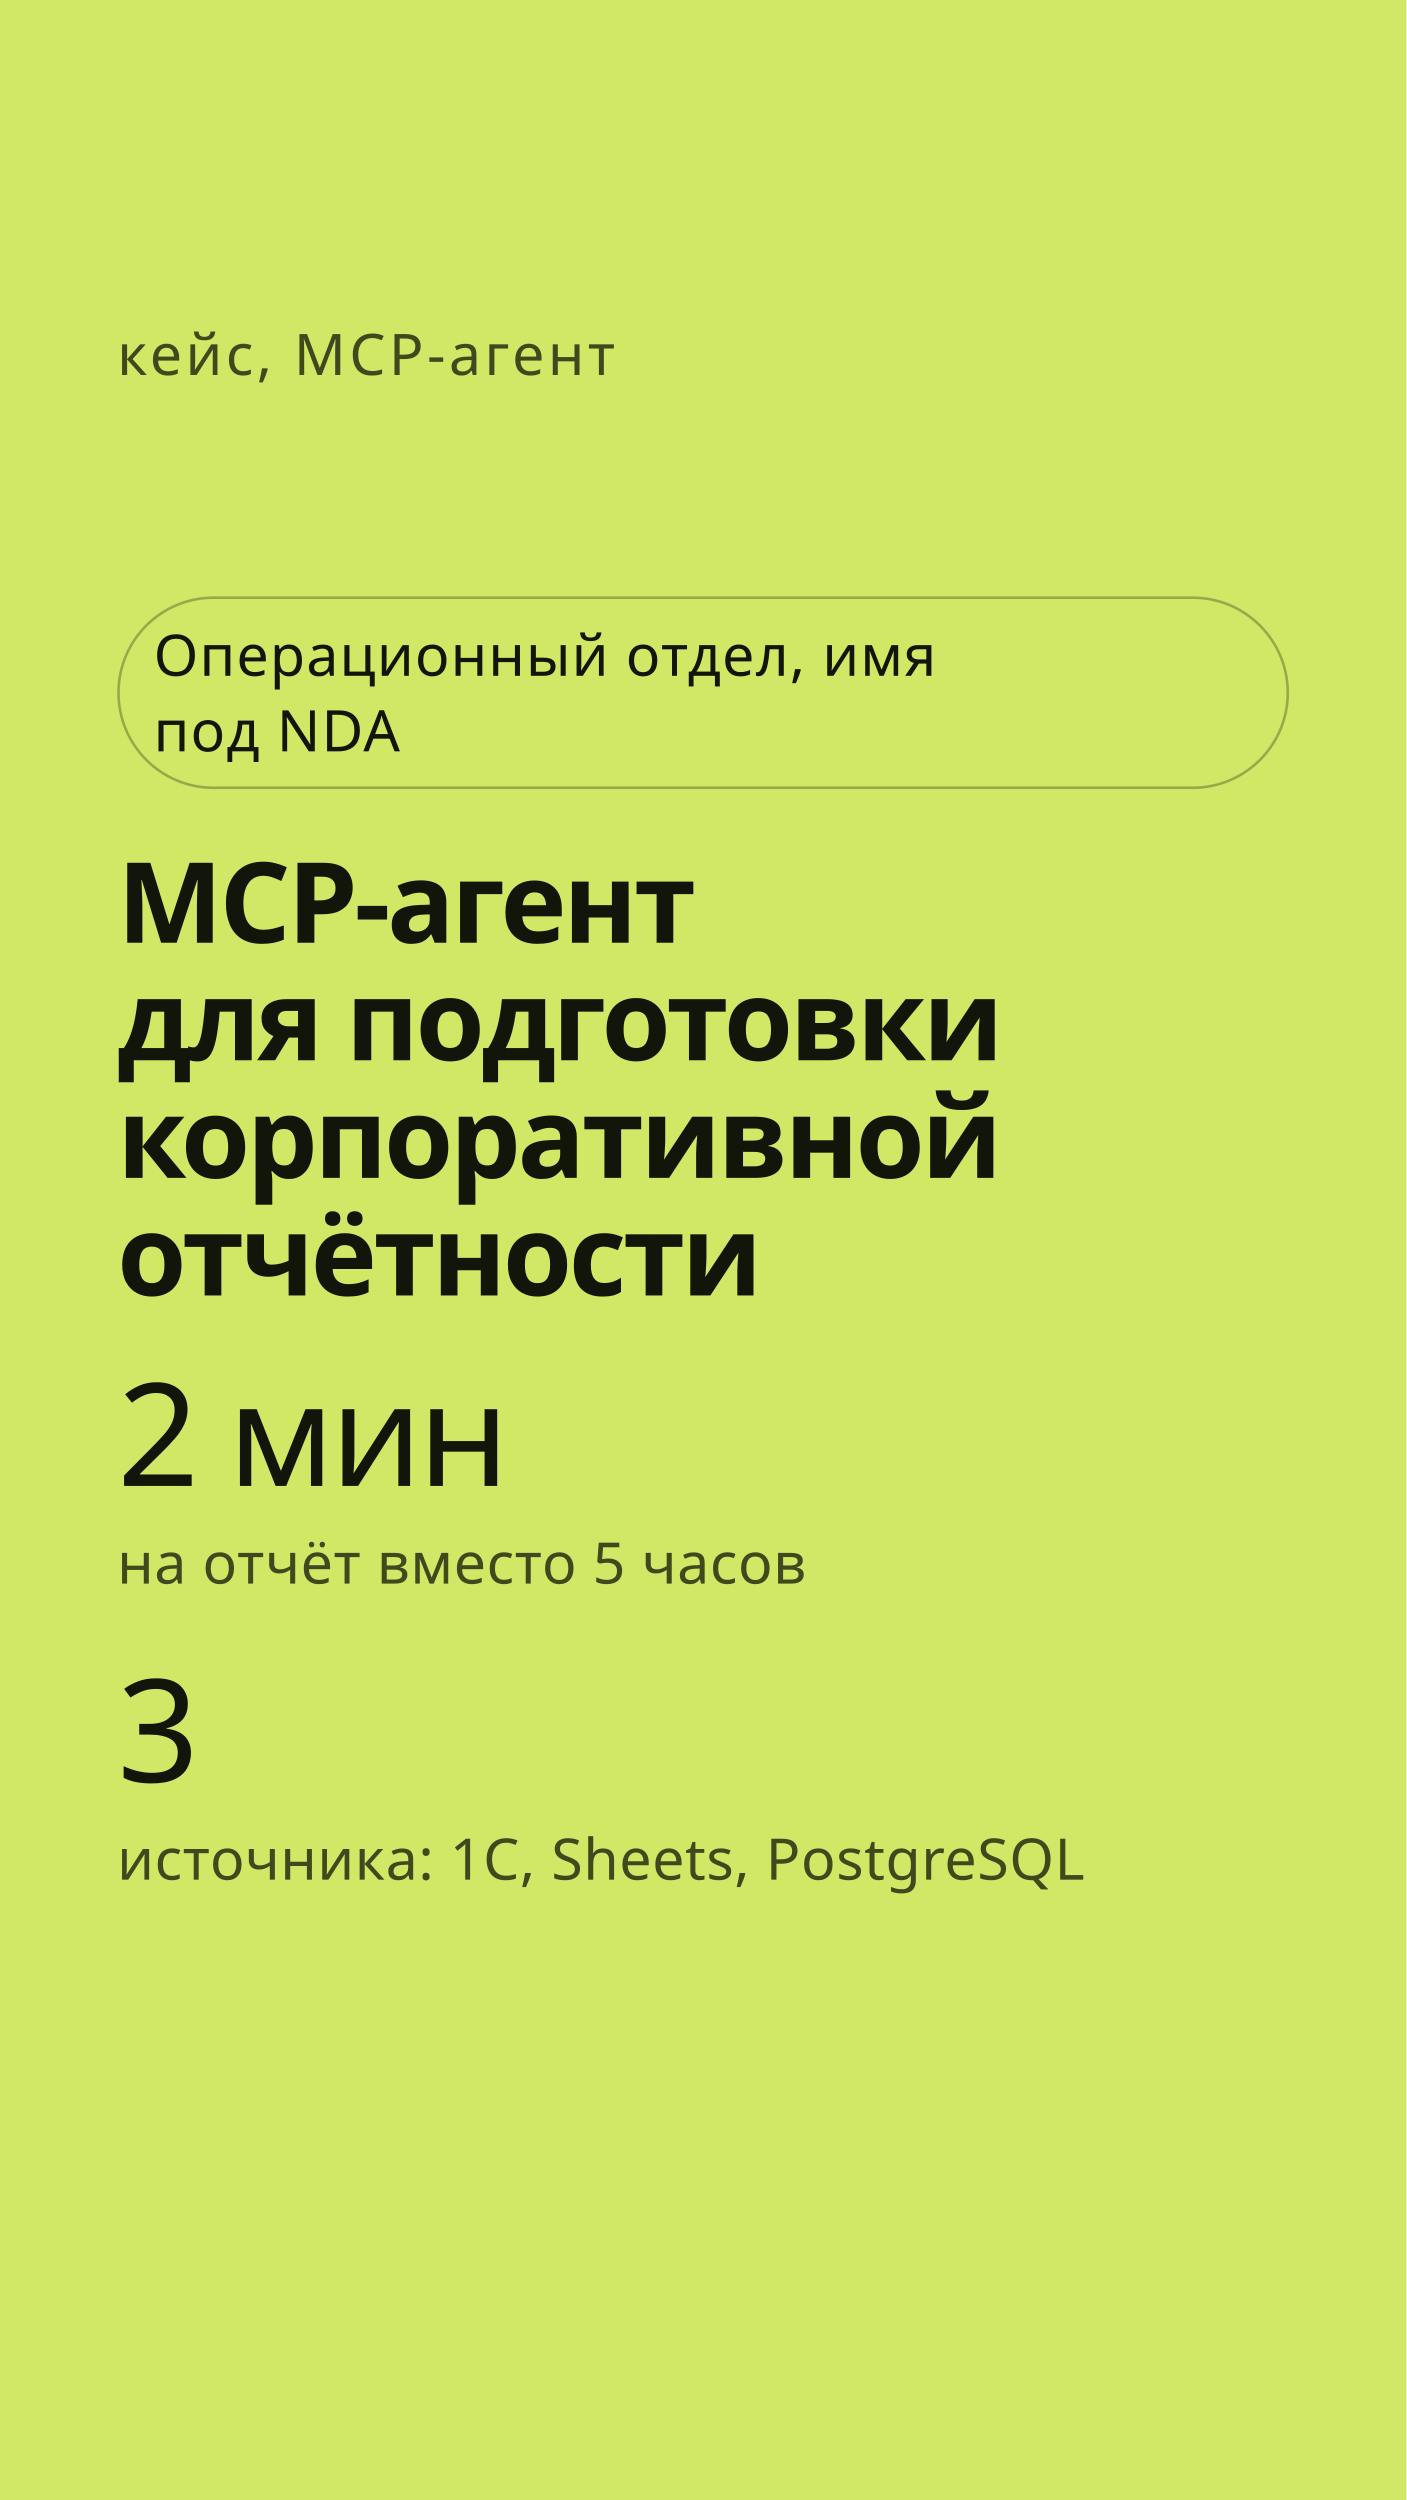
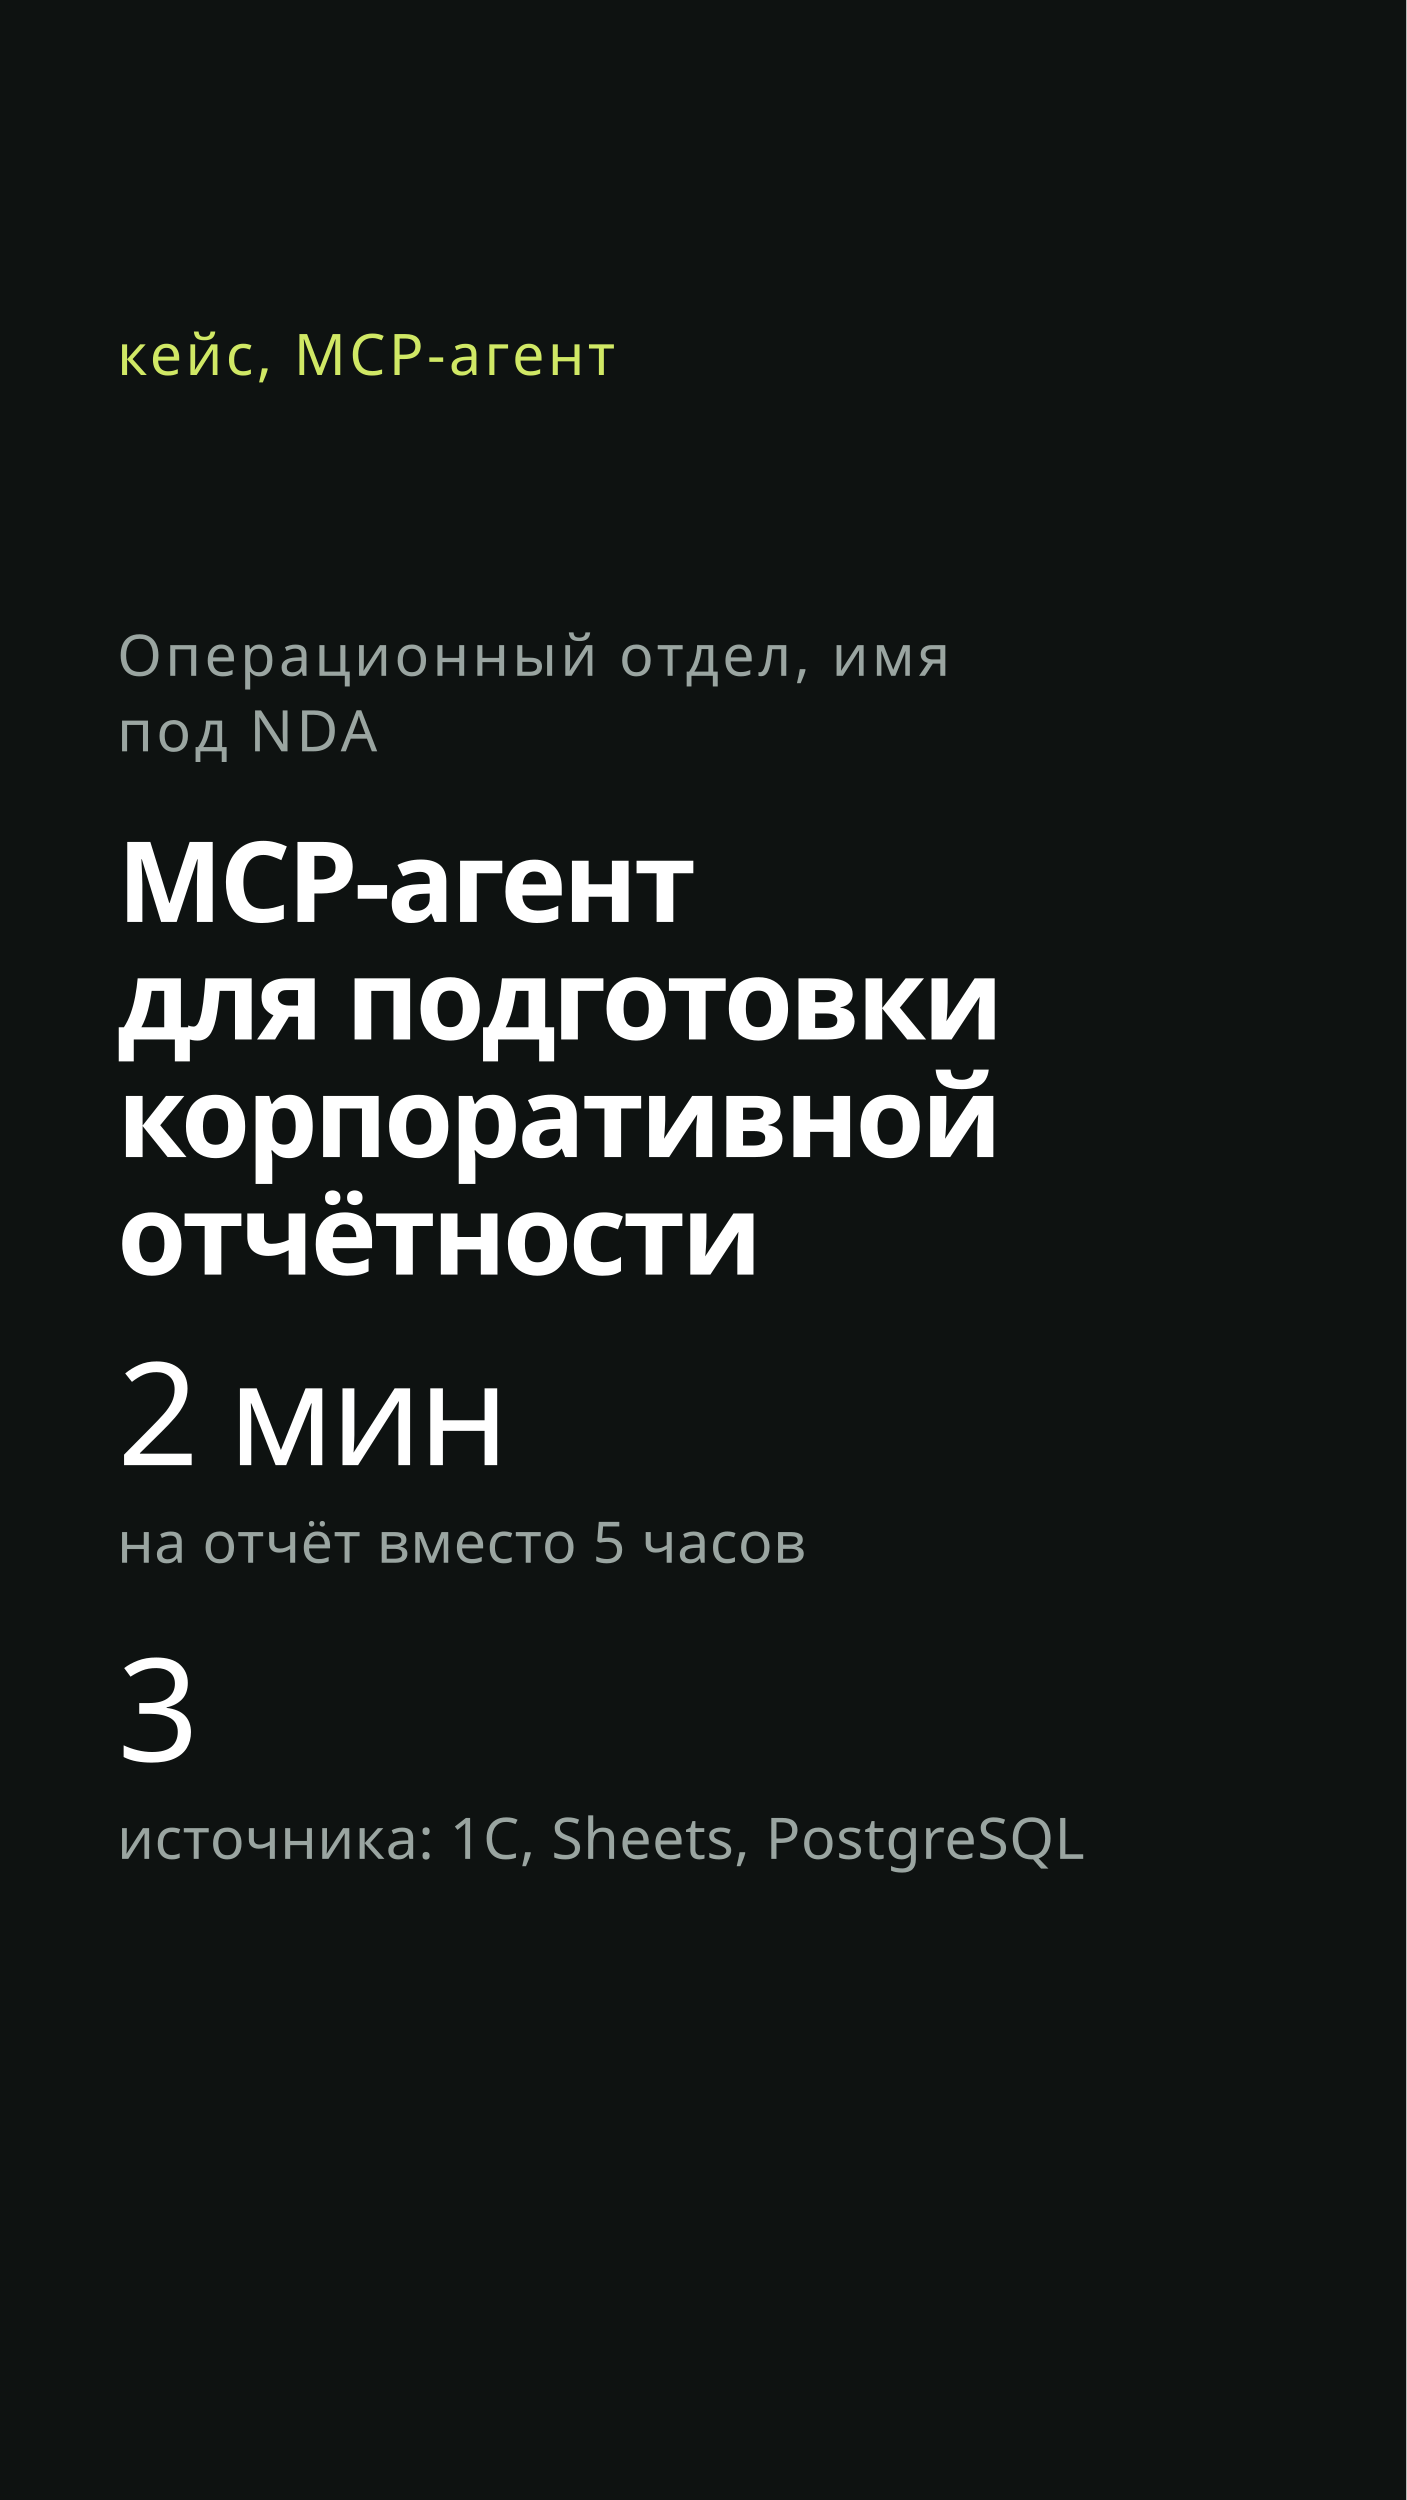
<svg xmlns="http://www.w3.org/2000/svg" width="1080" height="1920" viewBox="0 0 1080 1920">
-   <rect x="0" y="0" width="1080" height="1920" rx="0" fill="#D0E865" />
-   <text x="90" y="288" font-family="JetBrains Mono" font-size="44" font-weight="400" letter-spacing="2.64" fill="#3E4A1E">кейс, MCP-агент</text>
-   <rect x="91" y="459.02" width="898" height="146" rx="73" fill="none" stroke="#12150A" stroke-opacity="0.3" stroke-width="2" />
-   <text x="118" y="519.02" font-family="JetBrains Mono" font-size="44" font-weight="400" letter-spacing="0.88" fill="#12150A">Операционный отдел, имя</text>
-   <text x="118" y="577.02" font-family="JetBrains Mono" font-size="44" font-weight="400" letter-spacing="0.88" fill="#12150A">под NDA</text>
-   <text x="90" y="724.02" font-family="Manrope" font-size="86" font-weight="600" letter-spacing="-2.58" fill="#12150A">MCP-агент</text>
-   <text x="90" y="814.31" font-family="Manrope" font-size="86" font-weight="600" letter-spacing="-2.58" fill="#12150A">для подготовки</text>
-   <text x="90" y="904.61" font-family="Manrope" font-size="86" font-weight="600" letter-spacing="-2.58" fill="#12150A">корпоративной</text>
-   <text x="90" y="994.91" font-family="Manrope" font-size="86" font-weight="600" letter-spacing="-2.58" fill="#12150A">отчётности</text>
-   <text x="90" y="1141.2" font-family="JetBrains Mono" font-size="110" font-weight="500" letter-spacing="-3.3" fill="#12150A">2 мин</text>
-   <text x="90" y="1216.2" font-family="JetBrains Mono" font-size="44" font-weight="400" letter-spacing="0.44" fill="#3E4A1E">на отчёт вместо 5 часов</text>
-   <text x="90" y="1368.59" font-family="JetBrains Mono" font-size="110" font-weight="500" letter-spacing="-3.3" fill="#12150A">3</text>
-   <text x="90" y="1443.59" font-family="JetBrains Mono" font-size="44" font-weight="400" letter-spacing="0.44" fill="#3E4A1E">источника: 1С, Sheets, PostgreSQL</text>
+   <rect x="0" y="0" width="1080" height="1920" rx="0" fill="#0E1211" />
+   <text x="90" y="288" font-family="JetBrains Mono" font-size="44" font-weight="400" letter-spacing="2.64" fill="#D0E865">кейс, MCP-агент</text>
+   <text x="90" y="519.02" font-family="JetBrains Mono" font-size="44" font-weight="400" letter-spacing="2.64" fill="#9AA5A1">Операционный отдел, имя</text>
+   <text x="90" y="577.02" font-family="JetBrains Mono" font-size="44" font-weight="400" letter-spacing="2.64" fill="#9AA5A1">под NDA</text>
+   <text x="90" y="708.02" font-family="Manrope" font-size="86" font-weight="600" letter-spacing="-2.58" fill="#FFFFFF">MCP-агент</text>
+   <text x="90" y="798.31" font-family="Manrope" font-size="86" font-weight="600" letter-spacing="-2.58" fill="#FFFFFF">для подготовки</text>
+   <text x="90" y="888.61" font-family="Manrope" font-size="86" font-weight="600" letter-spacing="-2.58" fill="#FFFFFF">корпоративной</text>
+   <text x="90" y="978.91" font-family="Manrope" font-size="86" font-weight="600" letter-spacing="-2.58" fill="#FFFFFF">отчётности</text>
+   <text x="90" y="1125.2" font-family="JetBrains Mono" font-size="110" font-weight="500" letter-spacing="-3.3" fill="#FFFFFF">2 мин</text>
+   <text x="90" y="1200.2" font-family="JetBrains Mono" font-size="44" font-weight="400" letter-spacing="0.44" fill="#9AA5A1">на отчёт вместо 5 часов</text>
+   <text x="90" y="1352.59" font-family="JetBrains Mono" font-size="110" font-weight="500" letter-spacing="-3.3" fill="#FFFFFF">3</text>
+   <text x="90" y="1427.59" font-family="JetBrains Mono" font-size="44" font-weight="400" letter-spacing="0.44" fill="#9AA5A1">источника: 1С, Sheets, PostgreSQL</text>
</svg>
